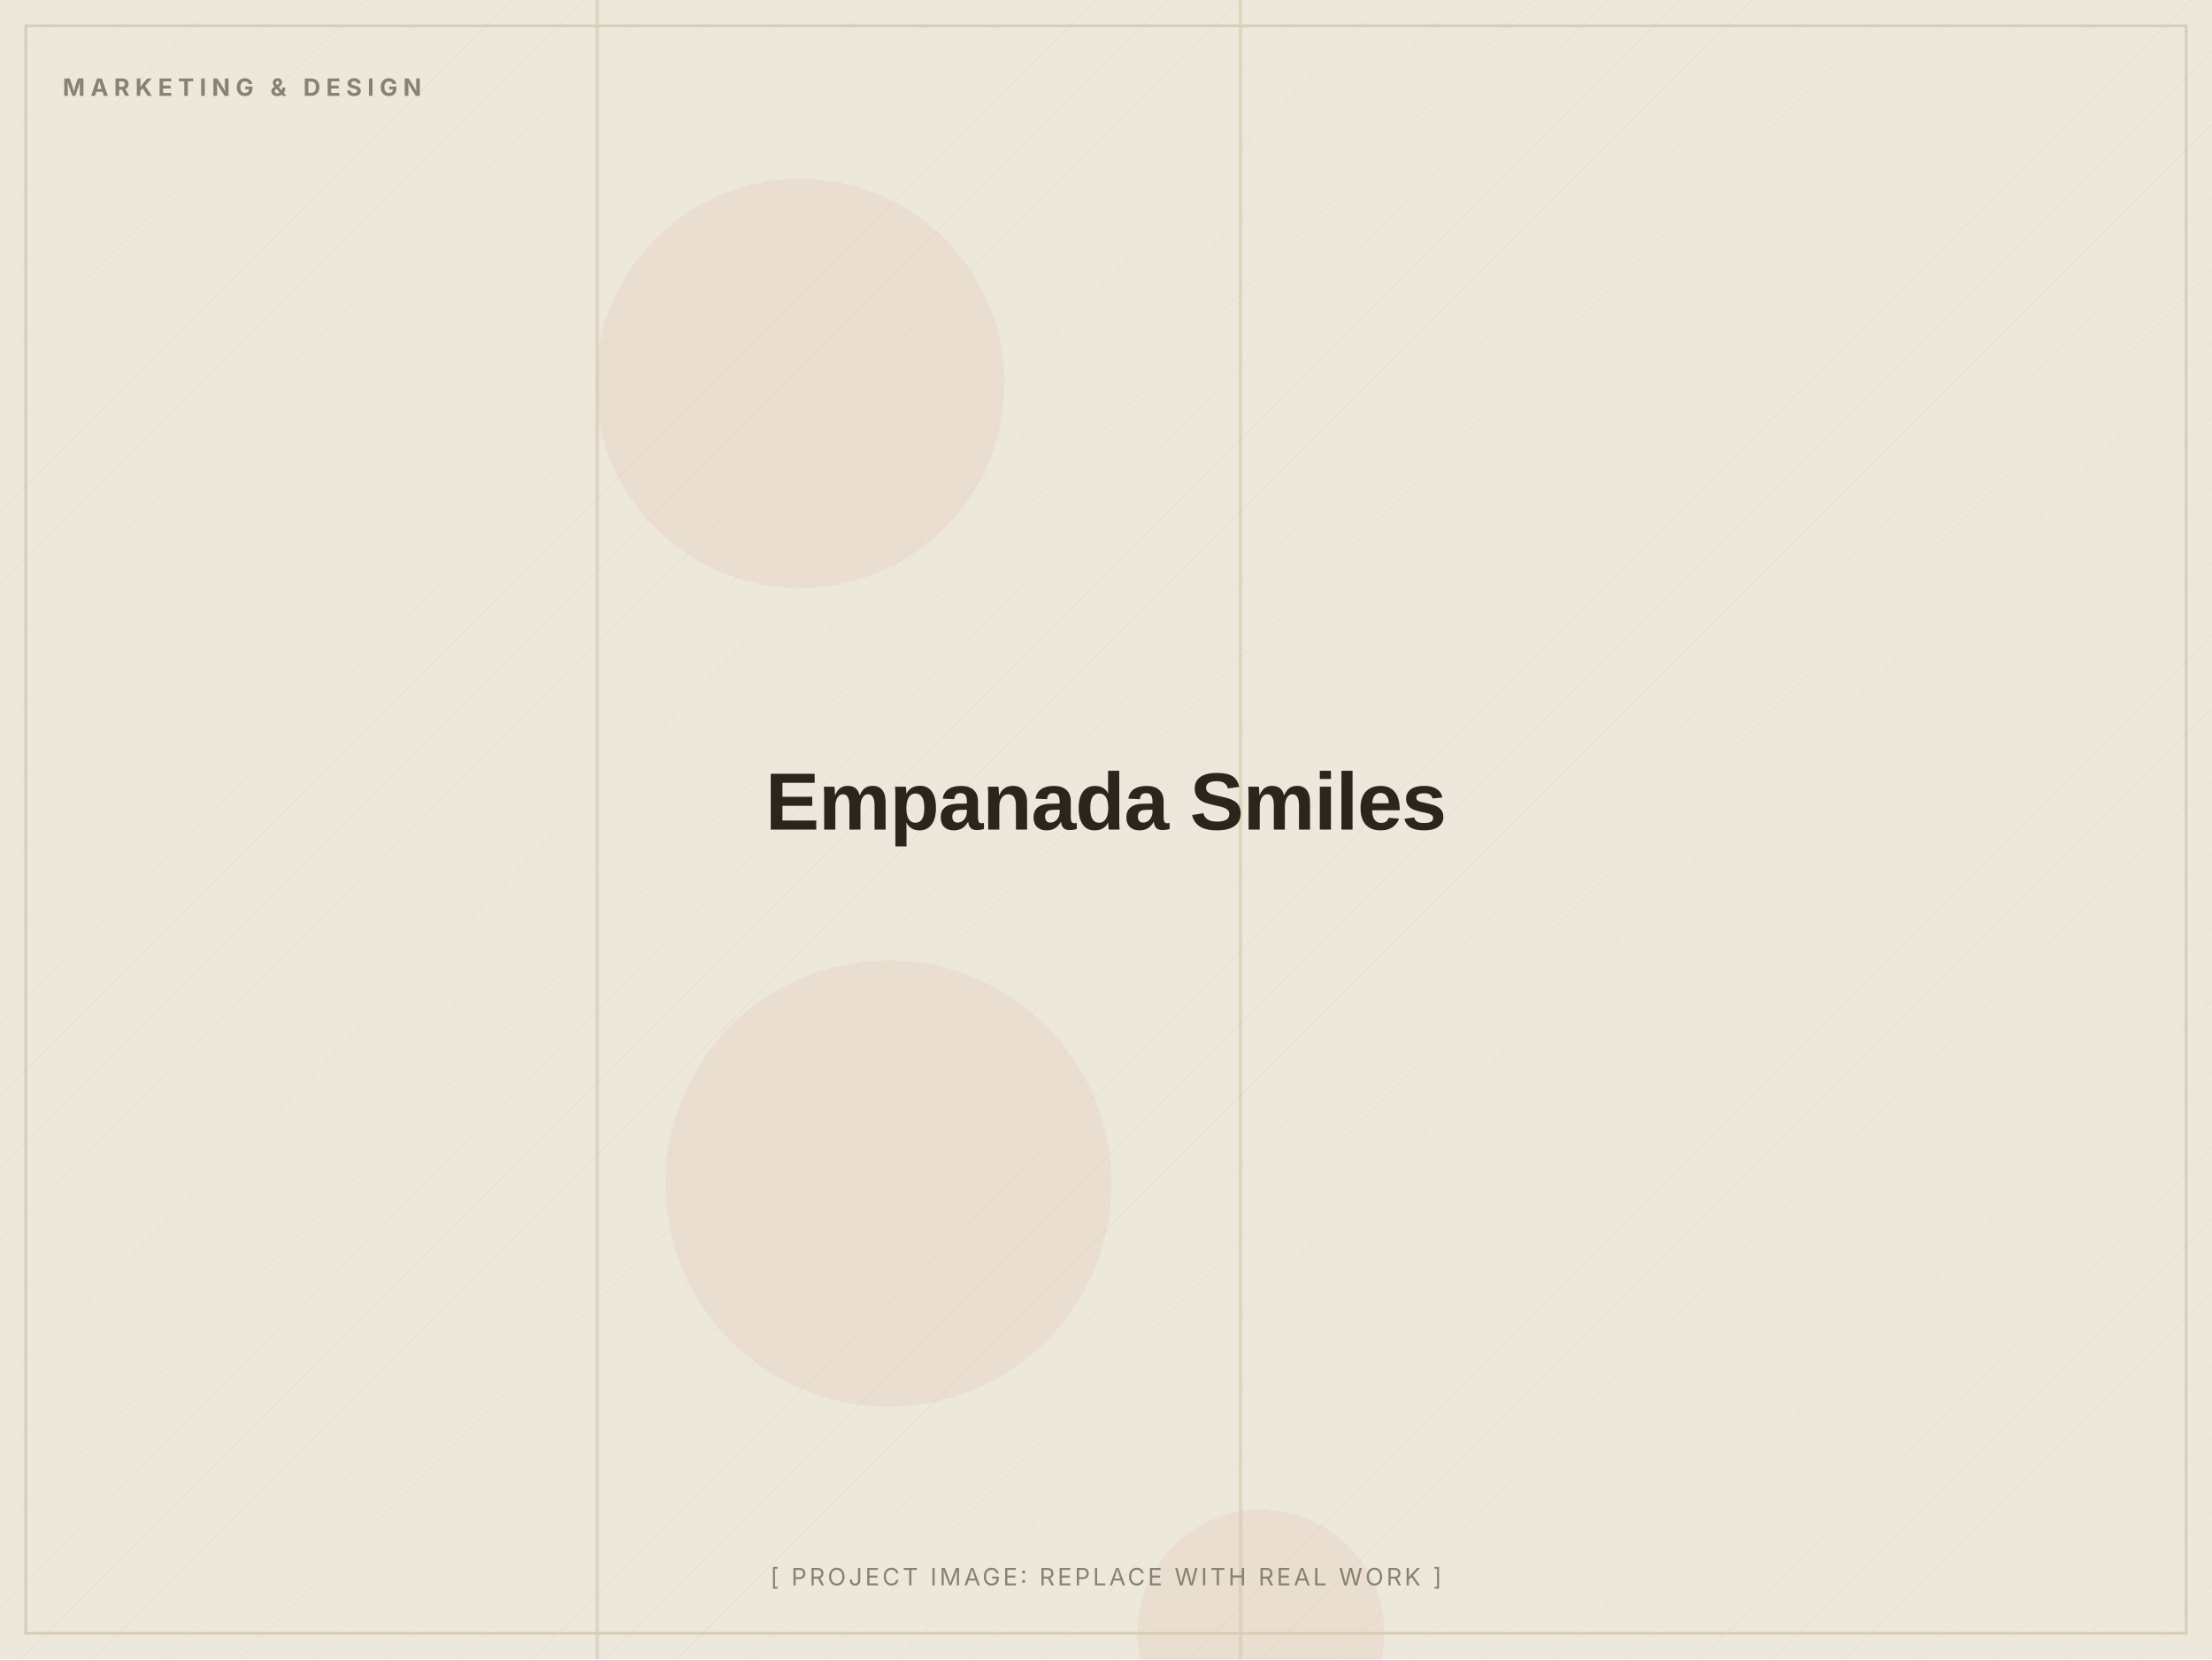
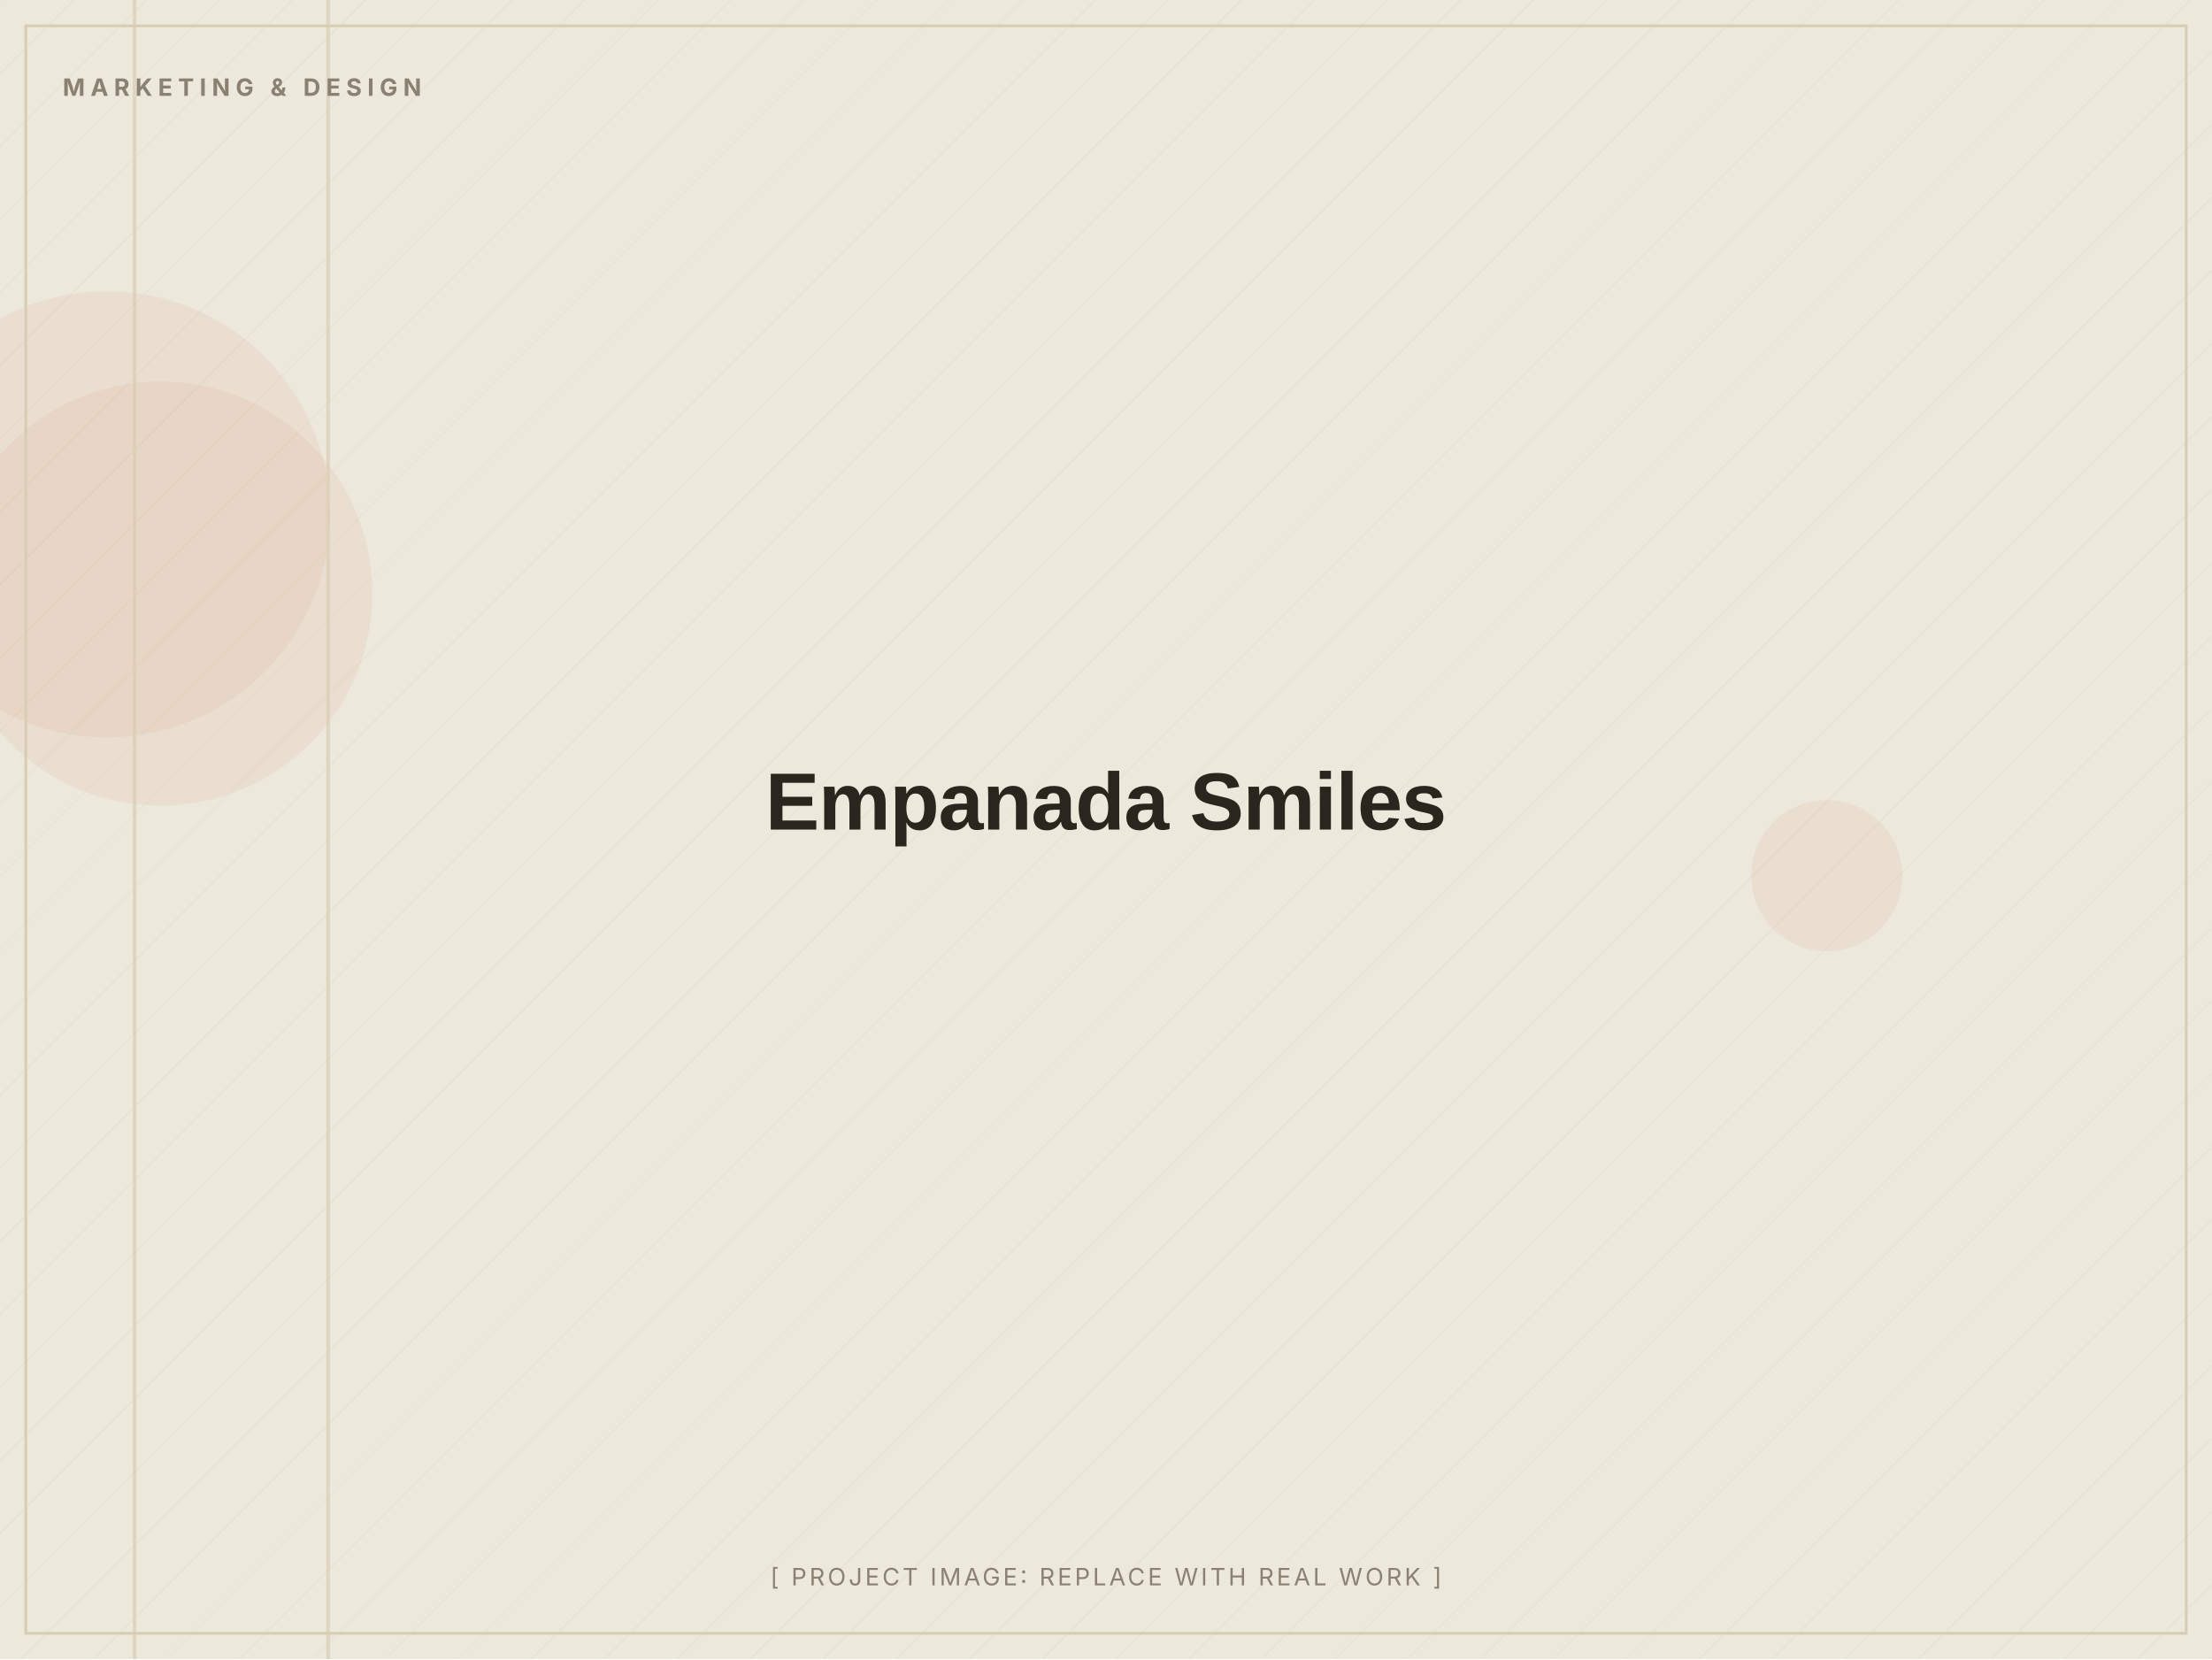
<svg xmlns="http://www.w3.org/2000/svg" width="1200" height="900" viewBox="0 0 1200 900" role="img" aria-label="Empanada Smiles (placeholder image)">
  <defs>
    <pattern id="d" width="28" height="28" patternUnits="userSpaceOnUse" patternTransform="rotate(45)">
      <line x1="0" y1="0" x2="0" y2="28" stroke="#D8CDB4" stroke-width="1" opacity="0.5" />
    </pattern>
  </defs>
  <rect width="1200" height="900" fill="#EDE8DC" />
  <rect width="1200" height="900" fill="url(#d)" opacity="0.55" />
-   <circle cx="684" cy="886" r="67" fill="#C2410C" opacity="0.06" />
-   <circle cx="434" cy="208" r="111" fill="#C2410C" opacity="0.06" />
-   <circle cx="482" cy="642" r="121" fill="#C2410C" opacity="0.06" />
-   <rect x="672" y="0" width="2" height="900" fill="#D8CDB4" opacity="0.7" />
-   <rect x="323" y="0" width="2" height="900" fill="#D8CDB4" opacity="0.7" />
+   <circle cx="58" cy="279" r="121" fill="#C2410C" opacity="0.06" />
+   <circle cx="991" cy="475" r="41" fill="#C2410C" opacity="0.06" />
+   <circle cx="87" cy="322" r="115" fill="#C2410C" opacity="0.06" />
+   <rect x="72" y="0" width="2" height="900" fill="#D8CDB4" opacity="0.7" />
+   <rect x="177" y="0" width="2" height="900" fill="#D8CDB4" opacity="0.7" />
  <rect x="14" y="14" width="1172" height="872" fill="none" stroke="#D8CDB4" stroke-width="1.5" />
  <text x="34" y="52" font-family="Inter, Arial, sans-serif" font-weight="700" font-size="13" letter-spacing="3" fill="#8A8172">MARKETING &amp; DESIGN</text>
  <text x="600.0" y="450.0" text-anchor="middle" font-family="Archivo, Arial, sans-serif" font-weight="800" font-size="44" letter-spacing="-0.5" fill="#2A251D">Empanada Smiles</text>
  <text x="600.0" y="860" text-anchor="middle" font-family="Inter, Arial, sans-serif" font-size="13" letter-spacing="1.5" fill="#8A8172">[ PROJECT IMAGE: REPLACE WITH REAL WORK ]</text>
</svg>
